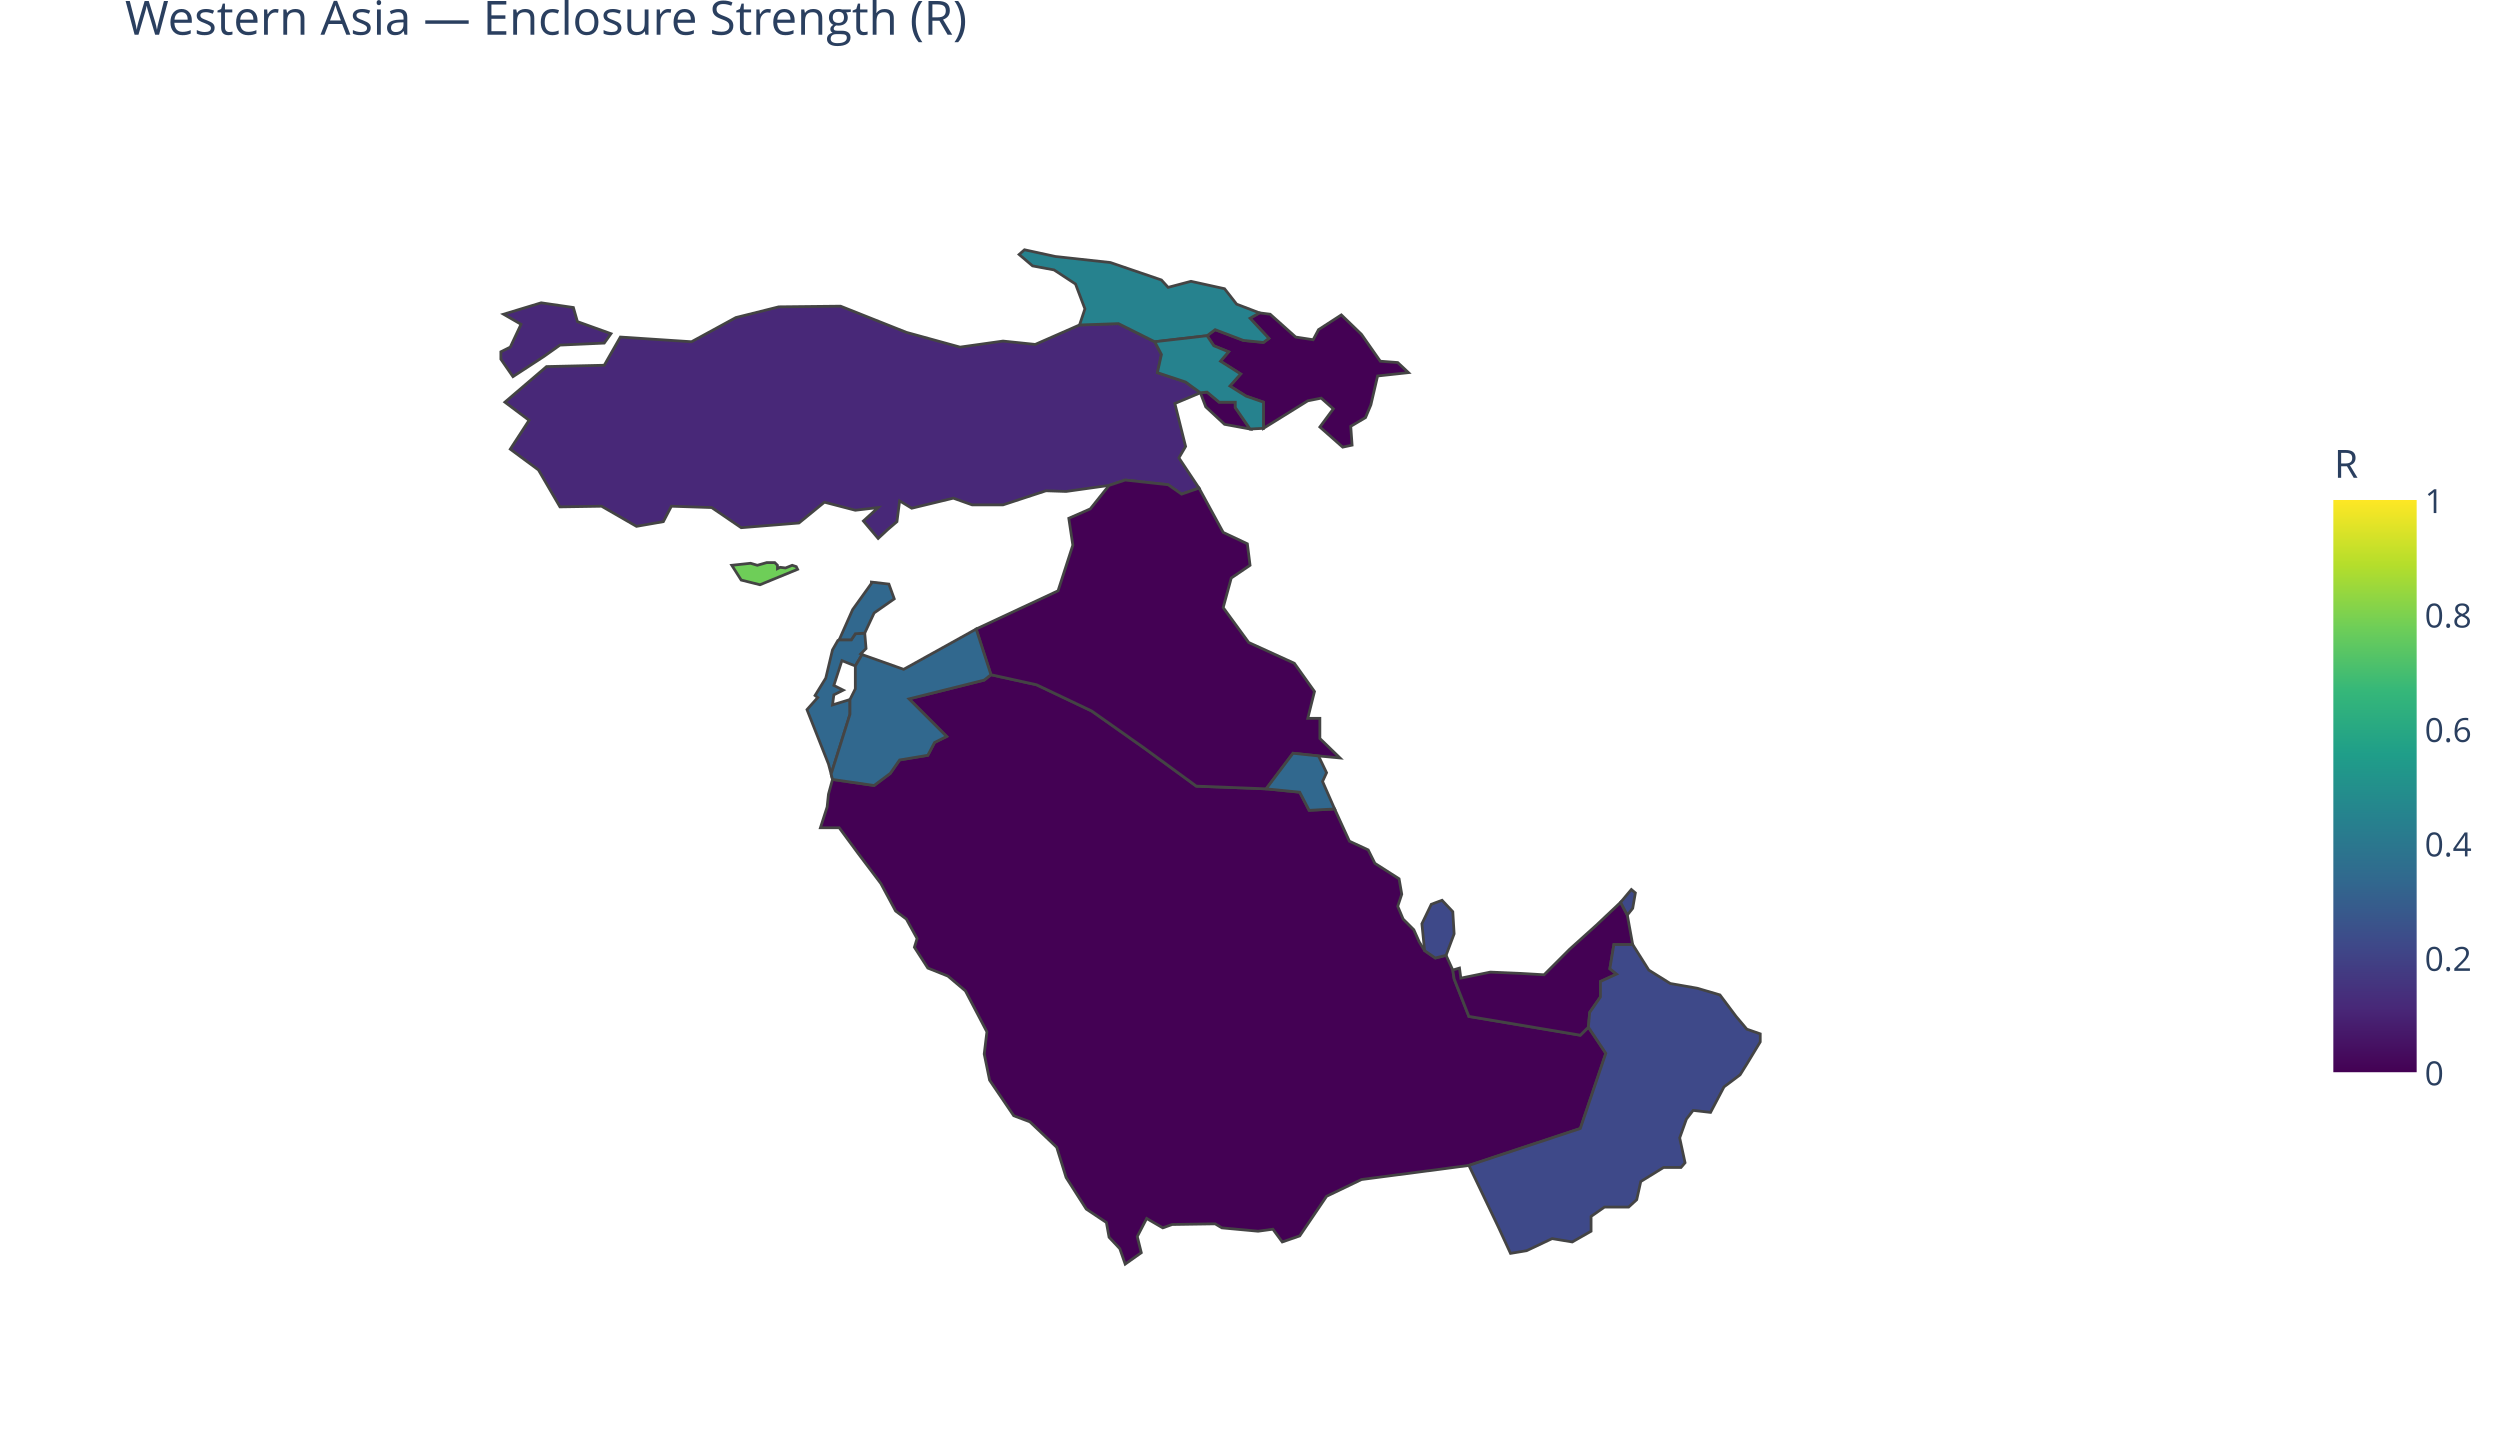
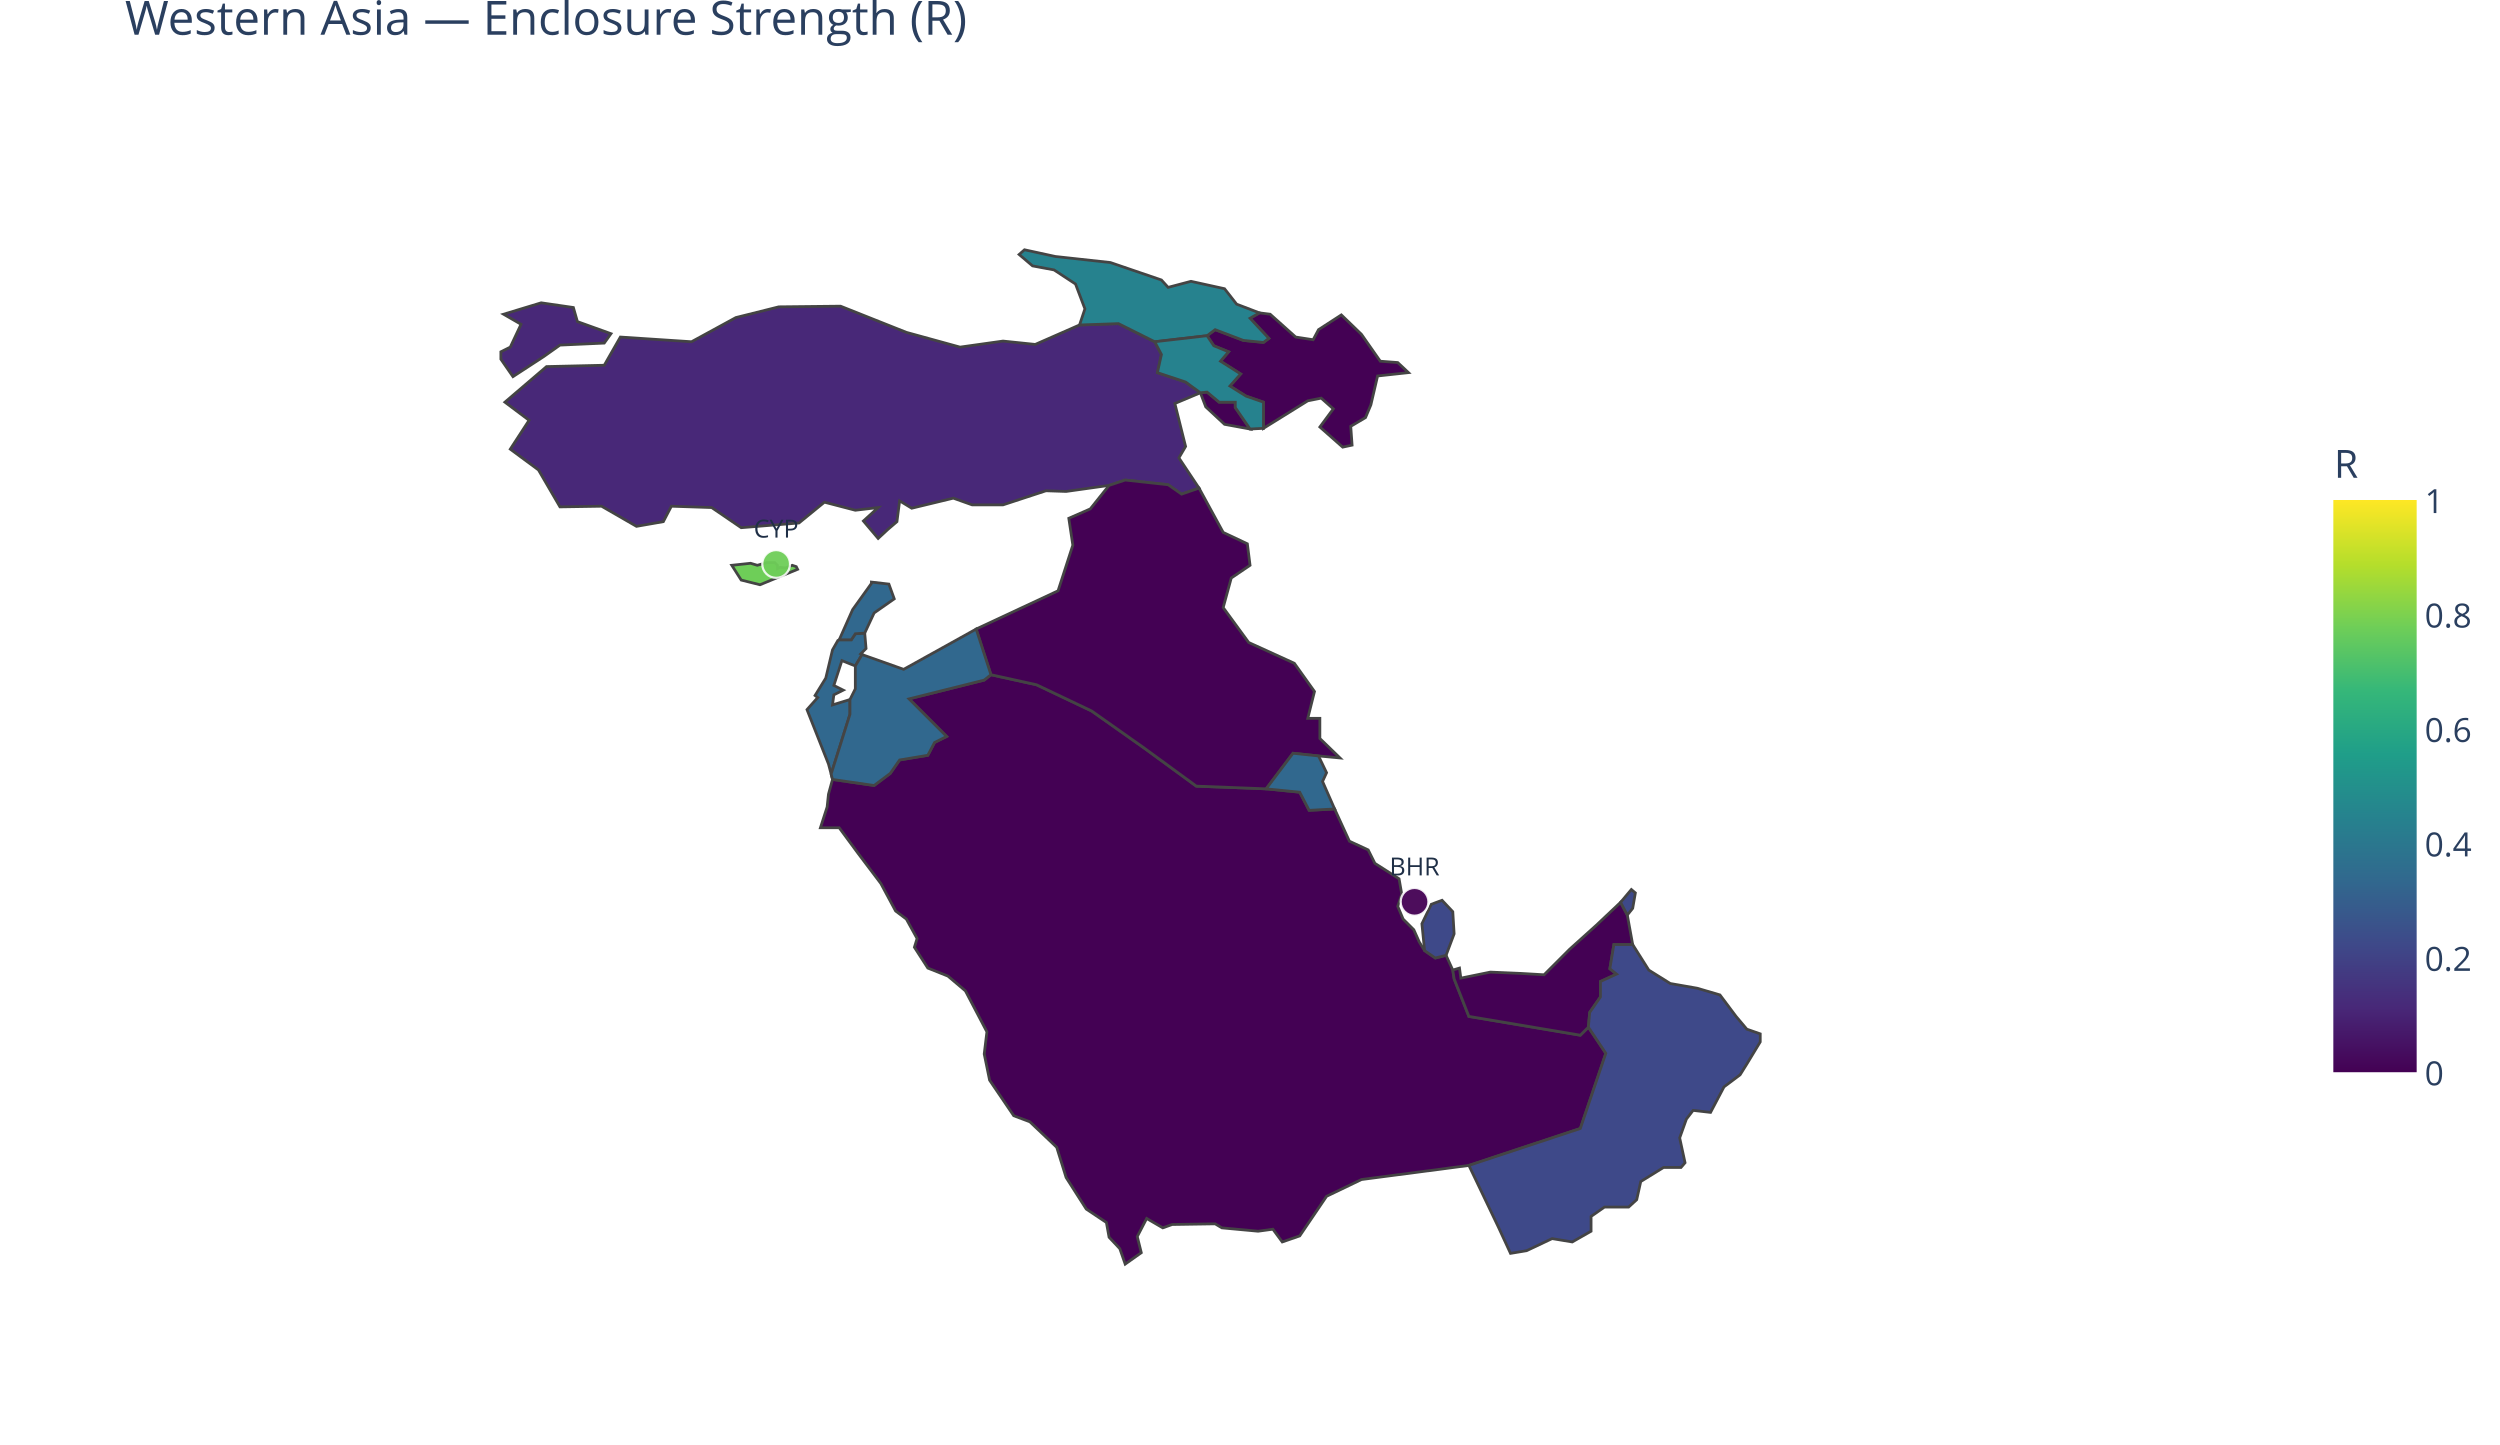
<svg xmlns="http://www.w3.org/2000/svg" class="main-svg" width="900" height="520" style="" viewBox="0 0 900 520">
  <rect x="0" y="0" width="900" height="520" style="fill: rgb(255, 255, 255); fill-opacity: 1;" />
-   <defs id="defs-7d2458">
+   <defs id="defs-53677f">
    <g class="clips">
-       <clipPath id="clip7d2458geo">
+       <clipPath id="clip53677fgeo">
        <rect x="0" y="69.002" width="814" height="406.997" />
      </clipPath>
    </g>
    <g class="gradients">
-       <linearGradient x1="0" x2="0" y1="1" y2="0" id="g7d2458-cbcoloraxis">
+       <linearGradient x1="0" x2="0" y1="1" y2="0" id="g53677f-cbcoloraxis">
        <stop offset="0%" stop-color="rgb(68, 1, 84)" stop-opacity="1" />
        <stop offset="11.111%" stop-color="rgb(72, 40, 120)" stop-opacity="1" />
        <stop offset="22.222%" stop-color="rgb(62, 73, 137)" stop-opacity="1" />
        <stop offset="33.333%" stop-color="rgb(49, 104, 142)" stop-opacity="1" />
        <stop offset="44.444%" stop-color="rgb(38, 130, 142)" stop-opacity="1" />
        <stop offset="55.556%" stop-color="rgb(31, 158, 137)" stop-opacity="1" />
        <stop offset="66.667%" stop-color="rgb(53, 183, 121)" stop-opacity="1" />
        <stop offset="77.778%" stop-color="rgb(110, 206, 88)" stop-opacity="1" />
        <stop offset="88.889%" stop-color="rgb(181, 222, 43)" stop-opacity="1" />
        <stop offset="100%" stop-color="rgb(253, 231, 37)" stop-opacity="1" />
      </linearGradient>
    </g>
    <g class="patterns" />
  </defs>
  <g class="bglayer" />
  <g class="layer-below">
    <g class="imagelayer" />
    <g class="shapelayer" />
  </g>
  <g class="cartesianlayer" />
  <g class="polarlayer" />
  <g class="smithlayer" />
  <g class="ternarylayer" />
  <g class="geolayer">
-     <g class="geo geo" clip-path="url(#clip7d2458geo)">
+     <g class="geo geo" clip-path="url(#clip53677fgeo)">
      <g class="layer bg">
        <rect x="0" y="69.002" width="814" height="406.997" style="pointer-events: all; fill: rgb(255, 255, 255); fill-opacity: 1;" />
      </g>
      <g class="layer backplot">
        <g class="choroplethlayer">
          <g class="trace choropleth">
            <path class="choroplethlocation" fill="rgb(72, 40, 120)" d="M431.65,175.712L425.367,177.887L420.533,174.504L405.067,172.812L399.267,174.745L383.8,176.92L376.55,176.679L361.083,181.754L349.966,181.754L343.2,179.337L328.216,182.962L323.866,180.304L322.9,187.795L319.516,190.695L316.133,193.837L310.816,187.554L316.133,182.72L307.916,183.687L296.799,180.787L287.616,188.279L266.833,189.97L256.199,182.72L241.699,182.237L238.799,187.795L229.132,189.487L216.566,182.237L201.582,182.479L193.849,169.187L183.699,161.695L190.466,151.304L181.765,144.778L196.749,131.97L217.532,131.487L223.332,121.337L248.949,123.028L264.899,114.328L280.366,110.462L302.599,110.22L326.283,119.645L345.616,124.962L361.083,122.787L372.683,123.995L388.633,116.987L402.65,116.503L415.7,123.028L418.117,127.62L416.667,134.145L426.817,137.528L432.133,141.395L422.95,145.262L426.817,160.729L424.4,164.837ZM181.282,113.12L194.816,109.012L206.416,110.703L207.866,115.778L219.949,120.128L217.532,123.512L201.582,124.237L195.782,128.345L184.665,135.595L180.315,129.312L180.315,126.653L183.699,124.962L187.565,116.745Z" style="stroke: rgb(68, 68, 68); stroke-opacity: 1; stroke-width: 1px; opacity: 1;" />
            <path class="choroplethlocation" fill="rgb(68, 1, 84)" d="M299.699,280.596L314.683,282.771L320.483,278.421L323.866,273.588L334.016,271.896L336.433,267.304L340.783,265.129L327.25,251.596L354.316,244.829L356.733,242.896L373.166,246.521L392.983,255.946L412.026,269.379L430.683,283.013L455.817,283.979L467.9,285.188L471.284,291.713L480.467,291.229L485.784,302.829L492.55,305.971L494.967,310.804L503.667,316.363L504.634,321.921L503.184,326.271L505.117,330.863L508.984,334.729L510.917,339.08L512.851,342.221L516.717,344.88L520.584,343.913L523.001,349.23L523.484,352.371L528.801,365.905L568.918,372.671L571.818,369.771L578.101,379.196L568.918,406.263L528.801,419.555L490.134,424.63L477.567,430.672L467.9,444.93L461.617,447.105L458.234,442.513L452.917,443.238L439.867,442.03L437.45,440.58L421.983,440.822L418.6,442.03L412.8,438.647L409.417,445.172L410.867,450.972L405.067,455.08L403.133,449.522L399.267,445.413L398.3,440.097L391.05,435.263L383.8,423.905L380.417,413.03L370.75,403.847L364.95,401.672L356.25,388.863L354.316,379.438L355.283,371.463L347.55,356.721L341.266,351.405L334.016,348.505L329.183,341.013L330.15,337.871L326.283,330.863L322.416,327.963L317.1,318.054L308.883,307.179L302.116,297.996L295.349,297.996L297.766,290.504L298.249,285.913Z" style="stroke: rgb(68, 68, 68); stroke-opacity: 1; stroke-width: 1px; opacity: 1;" />
            <path class="choroplethlocation" fill="rgb(68, 1, 84)" d="M523.001,349.23L525.417,348.505L525.901,352.13L536.534,349.955L547.651,350.438L555.867,350.921L565.051,341.738L574.718,333.038L583.418,324.821L585.834,329.413L587.768,340.046L581.001,340.046L579.551,348.746L581.968,350.68L576.168,353.338L576.168,358.896L572.301,364.455L571.818,369.771L568.918,372.671L528.801,365.905L523.484,352.371Z" style="stroke: rgb(68, 68, 68); stroke-opacity: 1; stroke-width: 1px; opacity: 1;" />
            <path class="choroplethlocation" fill="rgb(49, 104, 142)" d="M310.333,235.646L307.916,239.754L303.083,237.821L300.183,246.762L303.566,248.454L300.183,250.146L299.699,253.771L305.983,251.837L305.983,257.154L299.216,278.663L298.249,275.038L290.516,255.462L294.383,251.112L293.416,250.387L297.283,244.104L299.699,233.954L301.633,230.571L302.116,230.329L306.466,230.329L307.916,228.154L311.299,227.912L311.783,233.471L309.849,235.404Z" style="stroke: rgb(68, 68, 68); stroke-opacity: 1; stroke-width: 1px; opacity: 1;" />
            <path class="choroplethlocation" fill="rgb(68, 1, 84)" d="M356.733,242.896L351.416,226.462L380.9,212.687L386.217,196.254L384.767,186.587L392.5,183.204L399.267,174.745L405.067,172.812L420.533,174.504L425.367,177.887L431.65,175.712L440.35,191.662L449.05,195.77L450.017,203.504L443.25,208.095L440.35,218.729L449.534,231.296L465.967,238.787L473.217,248.937L470.8,258.604L475.15,258.604L475.15,265.854L482.4,272.863L474.667,272.137L465.484,271.171L455.817,283.979L430.683,283.013L412.026,269.379L392.983,255.946L373.166,246.521Z" style="stroke: rgb(68, 68, 68); stroke-opacity: 1; stroke-width: 1px; opacity: 1;" />
            <path class="choroplethlocation" fill="rgb(62, 73, 137)" d="M512.851,342.221L511.884,332.554L515.267,325.546L519.134,324.096L523.001,328.204L523.484,336.18L520.584,343.913L516.717,344.88Z" style="stroke: rgb(68, 68, 68); stroke-opacity: 1; stroke-width: 1px; opacity: 1;" />
            <path class="choroplethlocation" fill="rgb(49, 104, 142)" d="M474.667,272.137L477.567,278.179L476.117,281.321L480.467,291.229L471.284,291.713L467.9,285.188L455.817,283.979L465.484,271.171Z" style="stroke: rgb(68, 68, 68); stroke-opacity: 1; stroke-width: 1px; opacity: 1;" />
            <path class="choroplethlocation" fill="rgb(62, 73, 137)" d="M571.818,369.771L572.301,364.455L576.168,358.896L576.168,353.338L581.968,350.68L579.551,348.746L581.001,340.046L587.768,340.046L593.568,349.23L601.301,354.063L610.968,355.755L619.184,358.171L624.984,365.905L628.851,370.496L633.685,372.188L633.685,375.088L628.851,383.063L626.435,386.93L620.634,391.28L615.801,400.463L609.518,399.738L607.101,402.88L604.684,409.647L606.618,418.588L605.168,420.28L598.884,420.28L590.668,425.355L589.218,431.88L586.318,434.538L577.618,434.538L572.784,437.922L572.784,443.238L566.018,447.105L558.767,445.897L549.584,450.247L543.784,451.213L539.434,441.788L528.801,419.555L568.918,406.263L578.101,379.196ZM585.834,329.413L583.418,324.821L587.284,320.229L588.734,321.438L587.768,326.996Z" style="stroke: rgb(68, 68, 68); stroke-opacity: 1; stroke-width: 1px; opacity: 1;" />
            <path class="choroplethlocation" fill="rgb(68, 1, 84)" d="M453.4,112.637L457.267,113.12L466.45,121.337L472.734,122.303L474.667,118.678L482.884,113.362L490.134,120.37L496.9,130.037L503.184,130.52L507.051,134.145L495.934,135.353L493.517,145.745L491.584,150.337L486.267,153.479L486.75,160.245L483.367,160.97L475.15,153.72L479.984,147.195L475.634,143.328L470.8,144.295L454.85,154.204L454.85,144.778L448.567,142.603L442.767,138.978L446.634,134.628L439.384,130.037L442.284,126.653L436.967,124.478L434.55,120.853L437.45,118.678L447.6,122.545L454.85,123.27L456.784,121.82L450.017,114.57ZM450.017,154.445L440.834,152.754L434.067,146.47L432.133,141.395L434.55,141.153L438.9,144.778L444.7,144.778L444.7,146.712Z" style="stroke: rgb(68, 68, 68); stroke-opacity: 1; stroke-width: 1px; opacity: 1;" />
            <path class="choroplethlocation" fill="rgb(68, 1, 84)" style="stroke: rgb(68, 68, 68); stroke-opacity: 1; stroke-width: 1px; opacity: 1;" />
            <path class="choroplethlocation" fill="rgb(49, 104, 142)" d="M307.916,239.754L310.333,235.646L325.316,240.962L351.416,226.462L356.733,242.896L354.316,244.829L327.25,251.596L340.783,265.129L336.433,267.304L334.016,271.896L323.866,273.588L320.483,278.421L314.683,282.771L299.699,280.596L299.216,278.663L305.983,257.154L305.983,251.837L307.916,247.971Z" style="stroke: rgb(68, 68, 68); stroke-opacity: 1; stroke-width: 1px; opacity: 1;" />
            <path class="choroplethlocation" fill="rgb(38, 130, 142)" d="M366.883,91.612L368.816,89.92L379.933,92.337L399.75,94.512L418.117,100.795L420.533,103.453L428.75,101.278L440.834,103.937L445.184,109.495L453.4,112.637L450.017,114.57L456.784,121.82L454.85,123.27L447.6,122.545L437.45,118.678L434.55,120.853L415.7,123.028L402.65,116.503L388.633,116.987L390.567,111.187L387.183,102.245L379.45,97.17L371.716,95.72Z" style="stroke: rgb(68, 68, 68); stroke-opacity: 1; stroke-width: 1px; opacity: 1;" />
            <path class="choroplethlocation" fill="rgb(38, 130, 142)" d="M454.85,154.204L450.017,154.445L444.7,146.712L444.7,144.778L438.9,144.778L434.55,141.153L432.133,141.395L426.817,137.528L416.667,134.145L418.117,127.62L415.7,123.028L434.55,120.853L436.967,124.478L442.284,126.653L439.384,130.037L446.634,134.628L442.767,138.978L448.567,142.603L454.85,144.778Z" style="stroke: rgb(68, 68, 68); stroke-opacity: 1; stroke-width: 1px; opacity: 1;" />
            <path class="choroplethlocation" fill="rgb(49, 104, 142)" d="M311.299,227.912L307.916,228.154L306.466,230.329L302.116,230.329L306.949,219.454L313.716,210.029L313.716,209.545L320,210.271L321.933,215.587L314.683,220.662Z" style="stroke: rgb(68, 68, 68); stroke-opacity: 1; stroke-width: 1px; opacity: 1;" />
            <path class="choroplethlocation" fill="rgb(110, 206, 88)" d="M270.216,202.779L272.633,203.504L276.016,202.537L278.916,202.537L279.883,203.504L279.883,204.712L280.849,204.229L282.783,204.47L285.199,203.504L286.649,203.987L287.133,204.954L273.599,210.512L266.833,208.82L263.449,203.504Z" style="stroke: rgb(68, 68, 68); stroke-opacity: 1; stroke-width: 1px; opacity: 1;" />
          </g>
        </g>
      </g>
      <g class="layer frontplot">
-         <g class="scatterlayer" />
+         <g class="scatterlayer">
+           <g class="trace scattergeo" style="opacity: 1;">
+             <path class="point" d="M5,0A5,5 0 1,1 0,-5A5,5 0 0,1 5,0Z" transform="translate(509.2382,324.6547)" style="opacity: 0.95; stroke-width: 0.8px; fill: rgb(68, 1, 84); fill-opacity: 1; stroke: rgb(255, 255, 255); stroke-opacity: 0.9;" />
+             <path class="point" d="M5,0A5,5 0 1,1 0,-5A5,5 0 0,1 5,0Z" transform="translate(279.4081,203.0273)" style="opacity: 0.95; stroke-width: 0.8px; fill: rgb(110, 206, 88); fill-opacity: 1; stroke: rgb(255, 255, 255); stroke-opacity: 0.9;" />
+             <g transform="translate(0,-9.5)">
+               <text x="0" y="0" text-anchor="middle" transform="translate(509.2382,324.6547)" style="font-family: 'Open Sans', verdana, arial, sans-serif; font-size: 9px; fill: rgb(31, 47, 70); fill-opacity: 1; white-space: pre;">BHR</text>
+             </g>
+             <g transform="translate(0,-9.5)">
+               <text x="0" y="0" text-anchor="middle" transform="translate(279.4081,203.0273)" style="font-family: 'Open Sans', verdana, arial, sans-serif; font-size: 9px; fill: rgb(31, 47, 70); fill-opacity: 1; white-space: pre;">CYP</text>
+             </g>
+           </g>
+         </g>
      </g>
    </g>
  </g>
  <g class="funnelarealayer" />
  <g class="pielayer" />
  <g class="iciclelayer" />
  <g class="treemaplayer" />
  <g class="sunburstlayer" />
  <g class="glimages" />
-   <defs id="topdefs-7d2458">
+   <defs id="topdefs-53677f">
    <g class="clips" />
  </defs>
  <g class="layer-above">
    <g class="imagelayer" />
    <g class="shapelayer" />
  </g>
  <g class="infolayer">
    <g class="cbcoloraxis colorbar" transform="translate(0,25)">
      <rect class="cbbg" x="830" y="124" width="69.641" height="248" style="fill: rgb(0, 0, 0); fill-opacity: 0; stroke: rgb(68, 68, 68); stroke-opacity: 1; stroke-width: 0;" />
      <g class="cbfills" transform="translate(0,155)">
-         <rect class="cbfill gradient_filled" x="840" y="0" width="30" height="206" style="fill: url('#g7d2458-cbcoloraxis');" />
+         <rect class="cbfill gradient_filled" x="840" y="0" width="30" height="206" style="fill: url('#g53677f-cbcoloraxis');" />
      </g>
      <g class="cblines" transform="translate(0,155)" />
      <g class="cbaxis crisp" transform="translate(0,-25)">
        <g class="ycbcoloraxistick">
          <text text-anchor="start" x="872.9" y="4.2" transform="translate(0,386.5)" style="font-family: 'Open Sans', verdana, arial, sans-serif; font-size: 12px; fill: rgb(42, 63, 95); fill-opacity: 1; white-space: pre; opacity: 1;">0</text>
        </g>
        <g class="ycbcoloraxistick">
          <text text-anchor="start" x="872.9" y="4.2" style="font-family: 'Open Sans', verdana, arial, sans-serif; font-size: 12px; fill: rgb(42, 63, 95); fill-opacity: 1; white-space: pre; opacity: 1;" transform="translate(0,345.3)">0.2</text>
        </g>
        <g class="ycbcoloraxistick">
          <text text-anchor="start" x="872.9" y="4.2" style="font-family: 'Open Sans', verdana, arial, sans-serif; font-size: 12px; fill: rgb(42, 63, 95); fill-opacity: 1; white-space: pre; opacity: 1;" transform="translate(0,304.1)">0.4</text>
        </g>
        <g class="ycbcoloraxistick">
          <text text-anchor="start" x="872.9" y="4.2" style="font-family: 'Open Sans', verdana, arial, sans-serif; font-size: 12px; fill: rgb(42, 63, 95); fill-opacity: 1; white-space: pre; opacity: 1;" transform="translate(0,262.9)">0.6</text>
        </g>
        <g class="ycbcoloraxistick">
          <text text-anchor="start" x="872.9" y="4.2" style="font-family: 'Open Sans', verdana, arial, sans-serif; font-size: 12px; fill: rgb(42, 63, 95); fill-opacity: 1; white-space: pre; opacity: 1;" transform="translate(0,221.7)">0.8</text>
        </g>
        <g class="ycbcoloraxistick">
          <text text-anchor="start" x="872.9" y="4.2" style="font-family: 'Open Sans', verdana, arial, sans-serif; font-size: 12px; fill: rgb(42, 63, 95); fill-opacity: 1; white-space: pre; opacity: 1;" transform="translate(0,180.5)">1</text>
        </g>
      </g>
      <g class="cbtitleunshift" transform="translate(0,-25)">
        <g class="cbtitle" transform="">
          <text class="ycbcoloraxistitle" x="840.28" y="172" text-anchor="start" style="font-family: 'Open Sans', verdana, arial, sans-serif; font-size: 14px; fill: rgb(42, 63, 95); opacity: 1; font-weight: normal; white-space: pre;">R</text>
        </g>
      </g>
      <rect class="cboutline" x="840" y="156" width="30" height="206" style="stroke: rgb(68, 68, 68); stroke-opacity: 1; fill: none; stroke-width: 0;" />
    </g>
    <g class="g-gtitle">
      <text class="gtitle" x="45" y="12.5" text-anchor="start" dy="0em" style="font-family: 'Open Sans', verdana, arial, sans-serif; font-size: 17px; fill: rgb(42, 63, 95); opacity: 1; font-weight: normal; white-space: pre;">Western Asia — Enclosure Strength (R)</text>
    </g>
  </g>
</svg>
